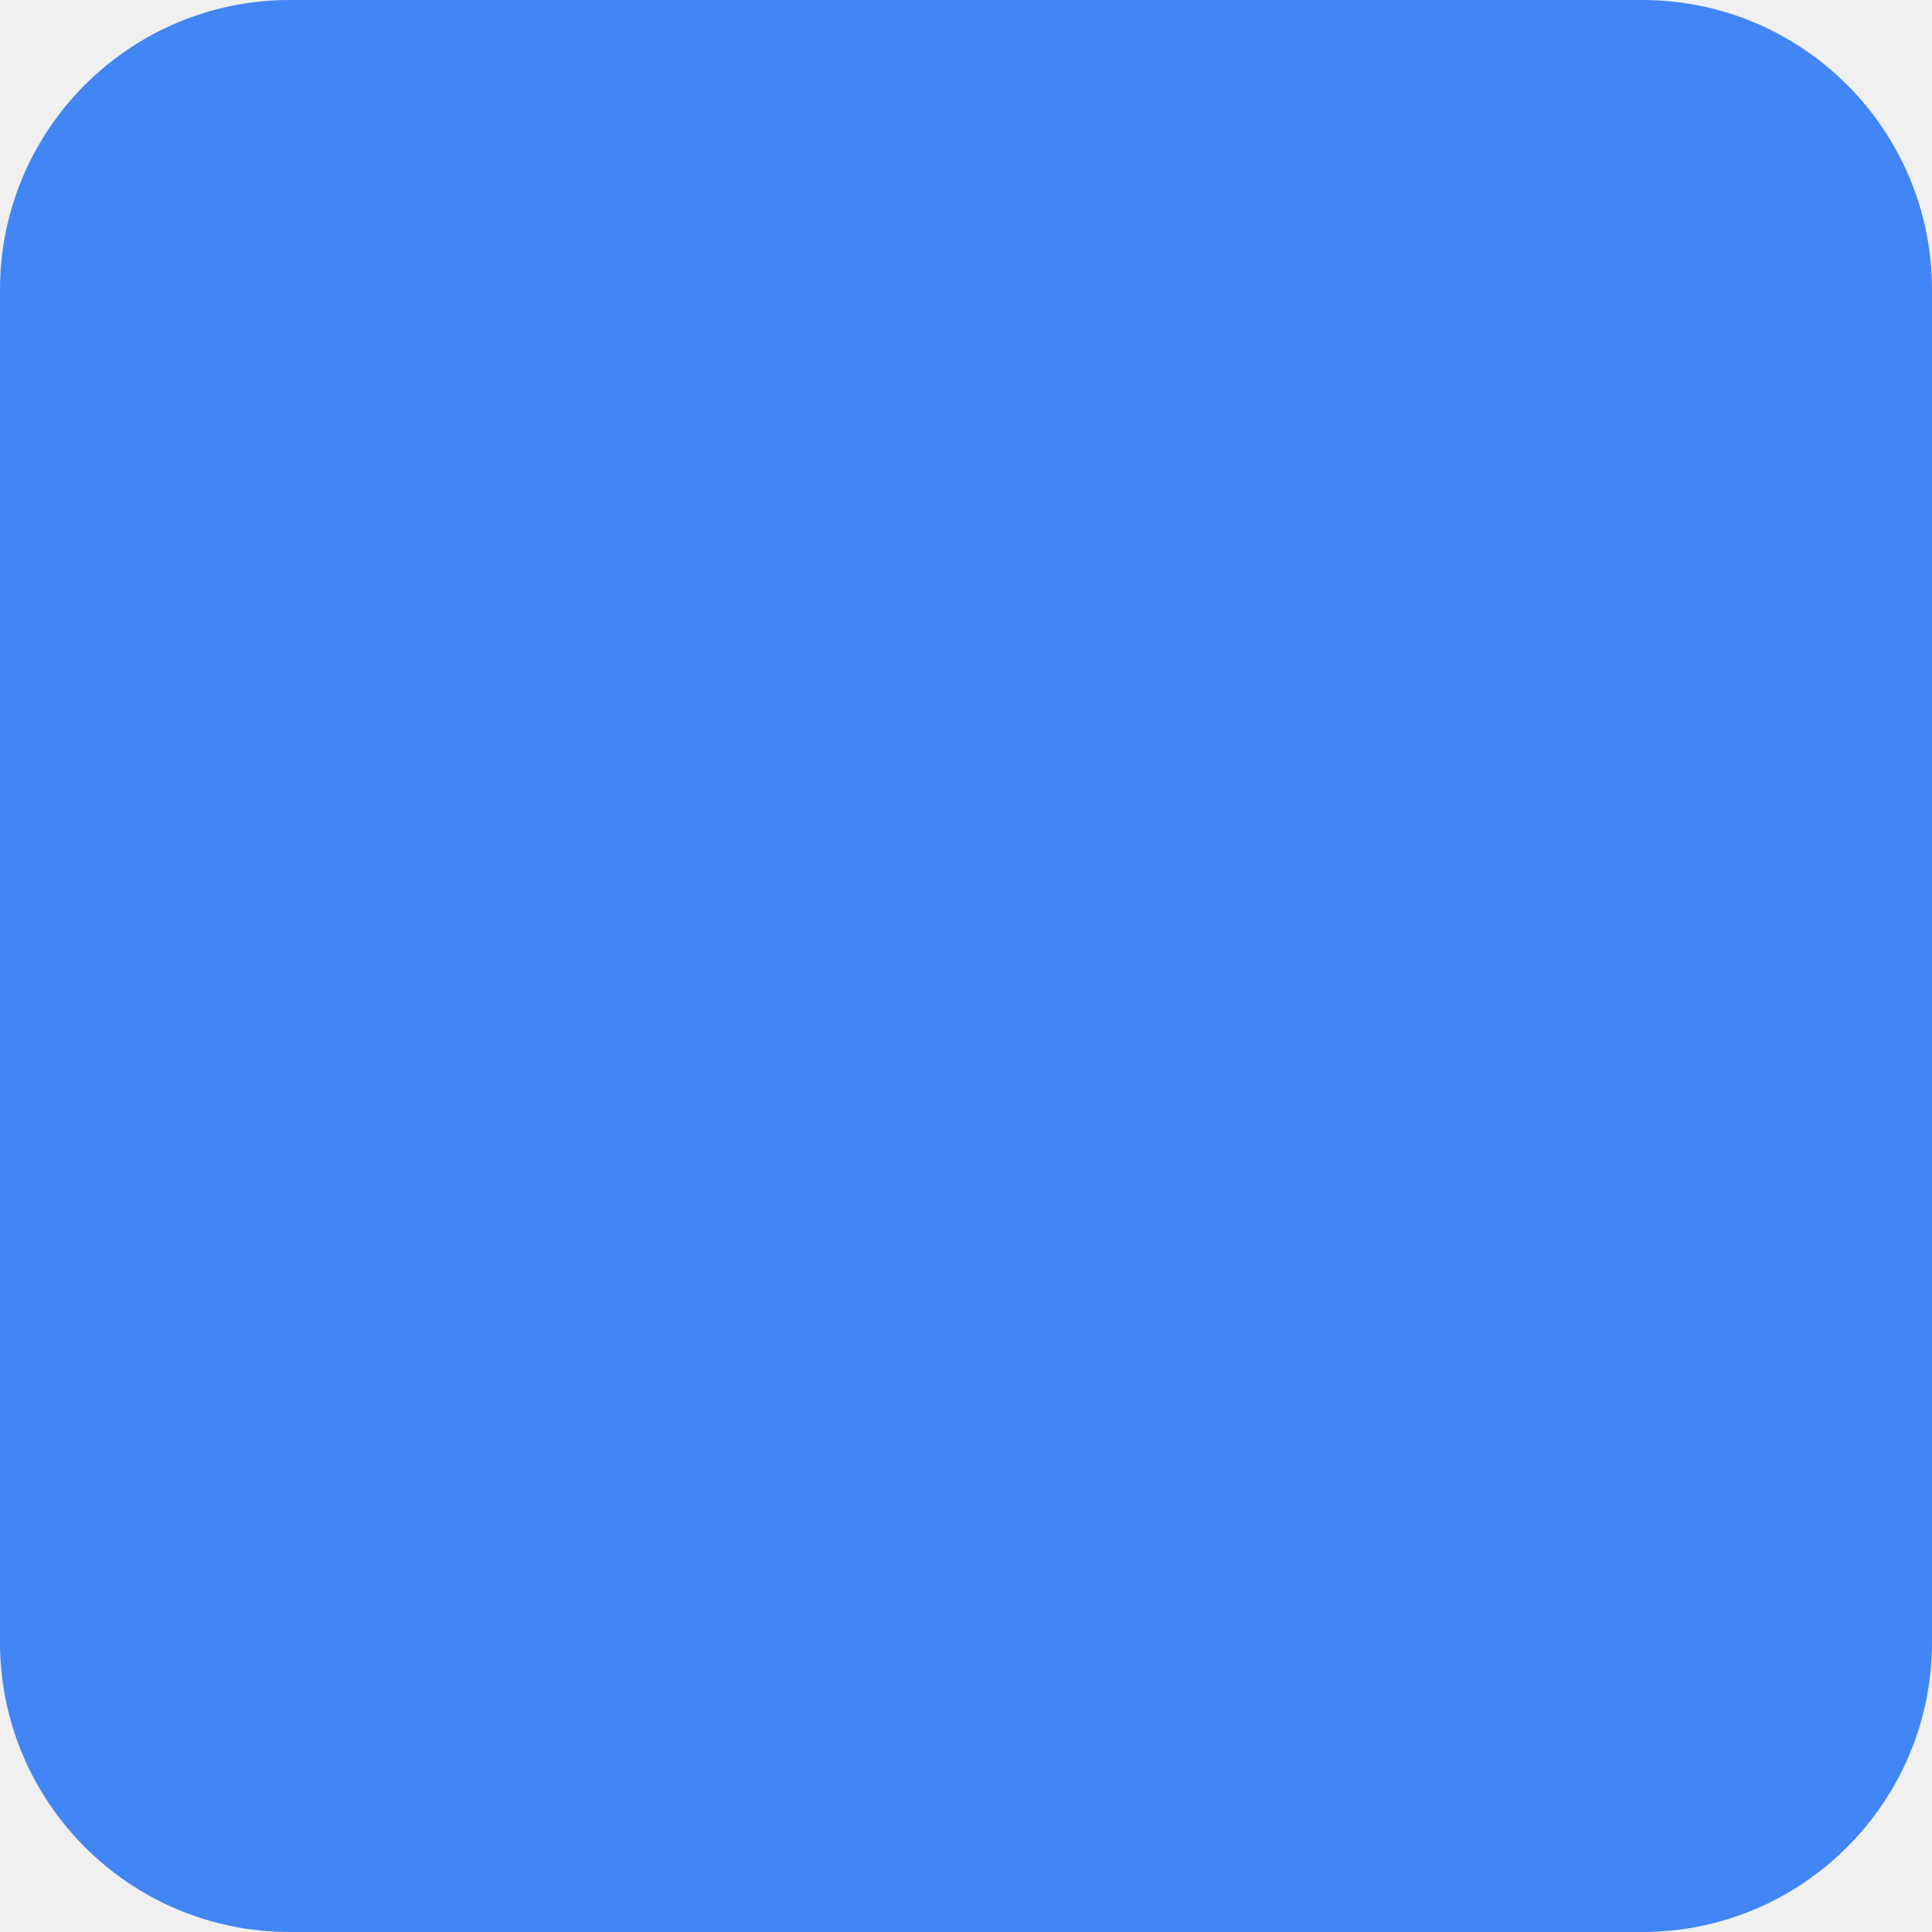
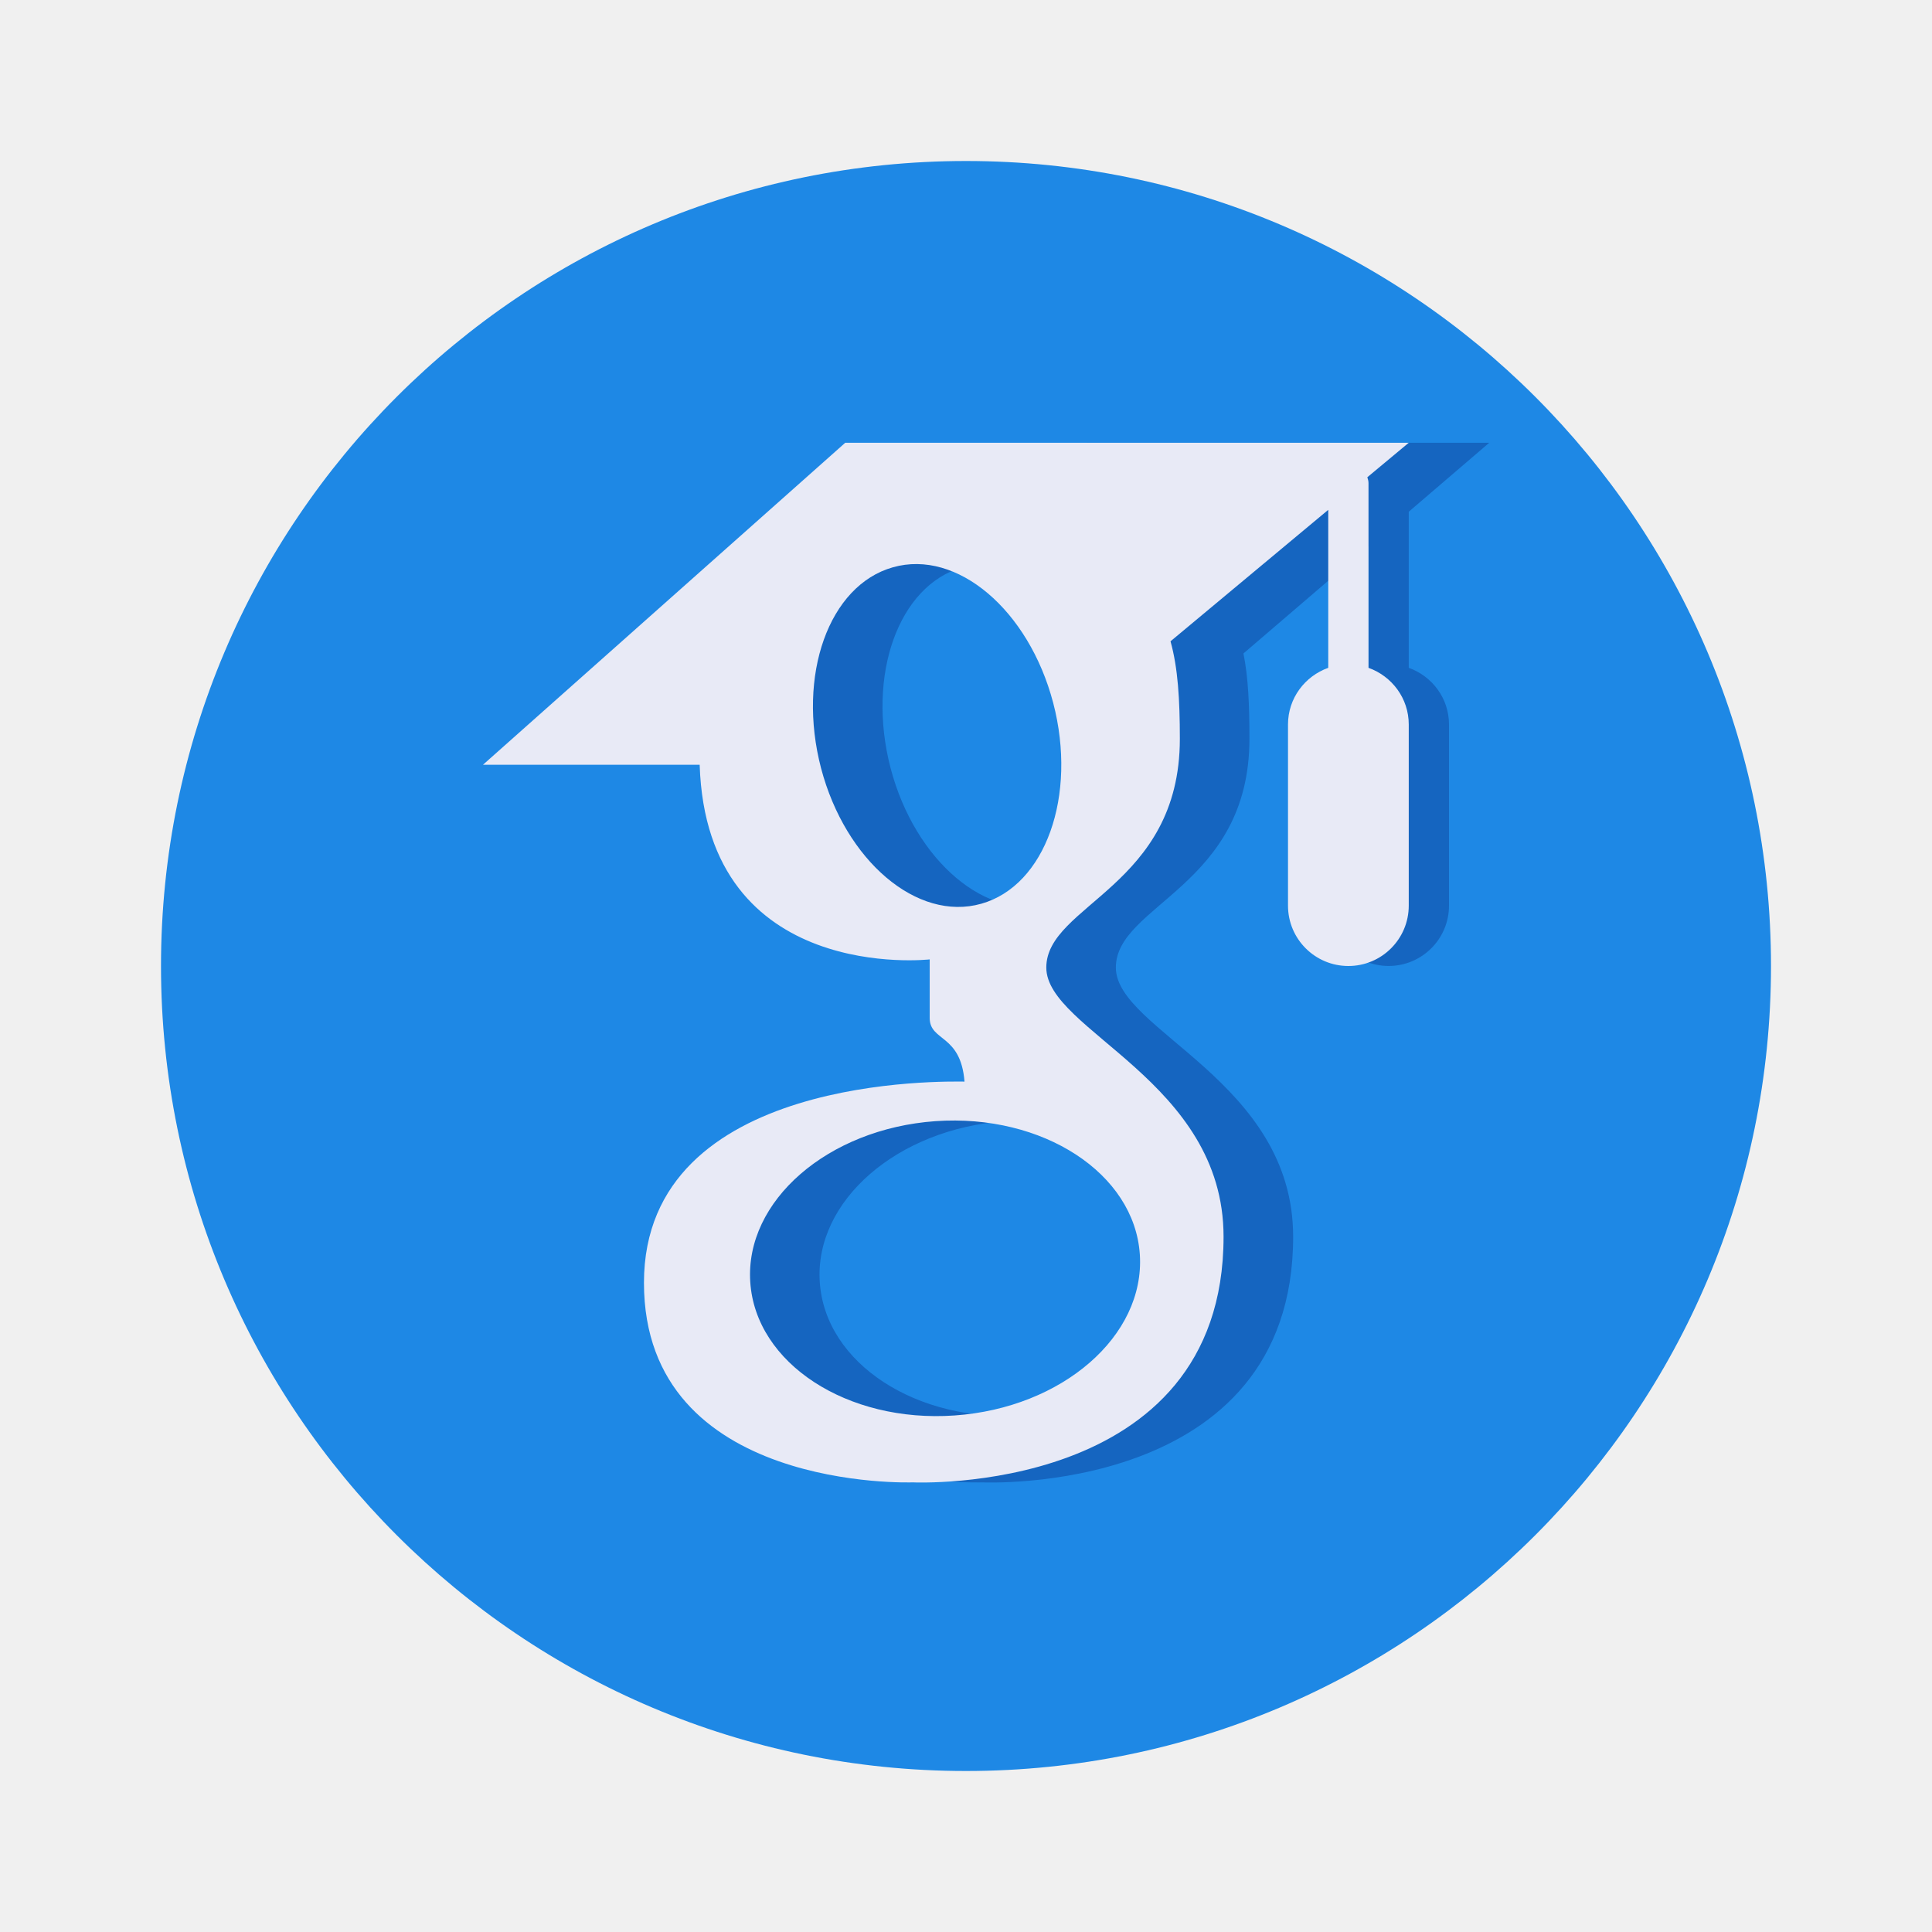
- <svg xmlns="http://www.w3.org/2000/svg" aria-label="Google Scholar" role="img" viewBox="0 0 48 48">
-   <rect width="48" height="48" rx="15%" fill="#4285f4" />
-   <path fill="#fff" d="M213 111l-107 94h69c5 45 41 64 78 67-7 18-4 27 7 39-43 1-103 26-103 67 4 45 63 54 92 54 38 1 81-19 90-54 4-35-10-54-31-71-23-18-28-28-21-40 15-17 35-27 39-51 2-17-2-28-6-43l45-38-1 16c-3 2-5 6-5 9v103c2 13 22 11 23 0V160c0-3-2-7-5-8v-25l16-16zm58 141c-61 10-87-87-38-99 56-11 83 86 38 99zm-5 73c60 13 61 63 10 78-44 9-82-4-81-30 0-25 35-48 71-48z" />
+ <svg xmlns="http://www.w3.org/2000/svg" viewBox="0 0 48 48" width="96px" height="96px">
+   <path fill="#1e88e5" d="M24,4C12.954,4,4,12.954,4,24s8.954,20,20,20s20-8.954,20-20S35.046,4,24,4z" />
+   <path fill="#1565c0" d="M35,16.592v-3.878L37,11H27l0.917,1.833c-1.236,0-2.265,0-2.265,0S19.095,13,19.095,18.748 c0,5.752,5.732,5.088,5.732,5.088s0,0.865,0,1.453c0,0.594,0.77,0.391,0.864,1.583c-0.388,0-7.964-0.208-7.964,4.998 s6.679,4.959,6.679,4.959s7.722,0.365,7.722-6.104c0-3.871-4.405-5.121-4.405-6.686c0-1.563,3.319-2.012,3.319-5.684 c0-0.823-0.028-1.524-0.149-2.12L34,13.571v3.02c-0.581,0.207-1,0.756-1,1.408v4.5c0,0.829,0.672,1.5,1.5,1.5s1.5-0.671,1.5-1.5V18 C36,17.348,35.581,16.799,35,16.592z M30.047,31.169c0.131,2.024-1.929,3.811-4.603,3.998c-2.671,0.188-4.946-1.295-5.077-3.316 c-0.133-2.016,1.927-3.805,4.6-3.996C27.641,27.667,29.914,29.152,30.047,31.169z M26.109,22.453 c-1.592,0.451-3.375-1.062-3.982-3.367c-0.604-2.312,0.195-4.543,1.786-4.992c1.593-0.453,3.374,1.059,3.981,3.367 C28.499,19.77,27.702,22.004,26.109,22.453z" />
+   <path fill="#e8eaf6" d="M34,16.592V12c0-0.051-0.015-0.097-0.029-0.143L35,11H21l-9,8h5.383 c0.174,5.466,5.715,4.836,5.715,4.836s0,0.865,0,1.453c0,0.594,0.771,0.391,0.865,1.583c-0.388,0-7.964-0.208-7.964,4.998 s6.679,4.959,6.679,4.959s7.721,0.365,7.721-6.104c0-3.871-4.404-5.121-4.404-6.686c0-1.563,3.318-2.012,3.318-5.684 c0-0.971-0.047-1.763-0.232-2.422L33,12.667v3.925c-0.581,0.207-1,0.756-1,1.408v4.5c0,0.829,0.672,1.5,1.5,1.5s1.5-0.671,1.5-1.5 V18C35,17.348,34.581,16.799,34,16.592z M28.319,31.169c0.131,2.024-1.928,3.811-4.602,3.998c-2.671,0.188-4.946-1.295-5.077-3.316 c-0.133-2.016,1.927-3.805,4.599-3.996C25.914,27.667,28.187,29.152,28.319,31.169z M24.38,22.453 c-1.591,0.451-3.373-1.062-3.981-3.367c-0.604-2.312,0.194-4.543,1.785-4.992c1.593-0.453,3.374,1.059,3.982,3.367 C26.77,19.77,25.973,22.004,24.38,22.453z" />
</svg>
